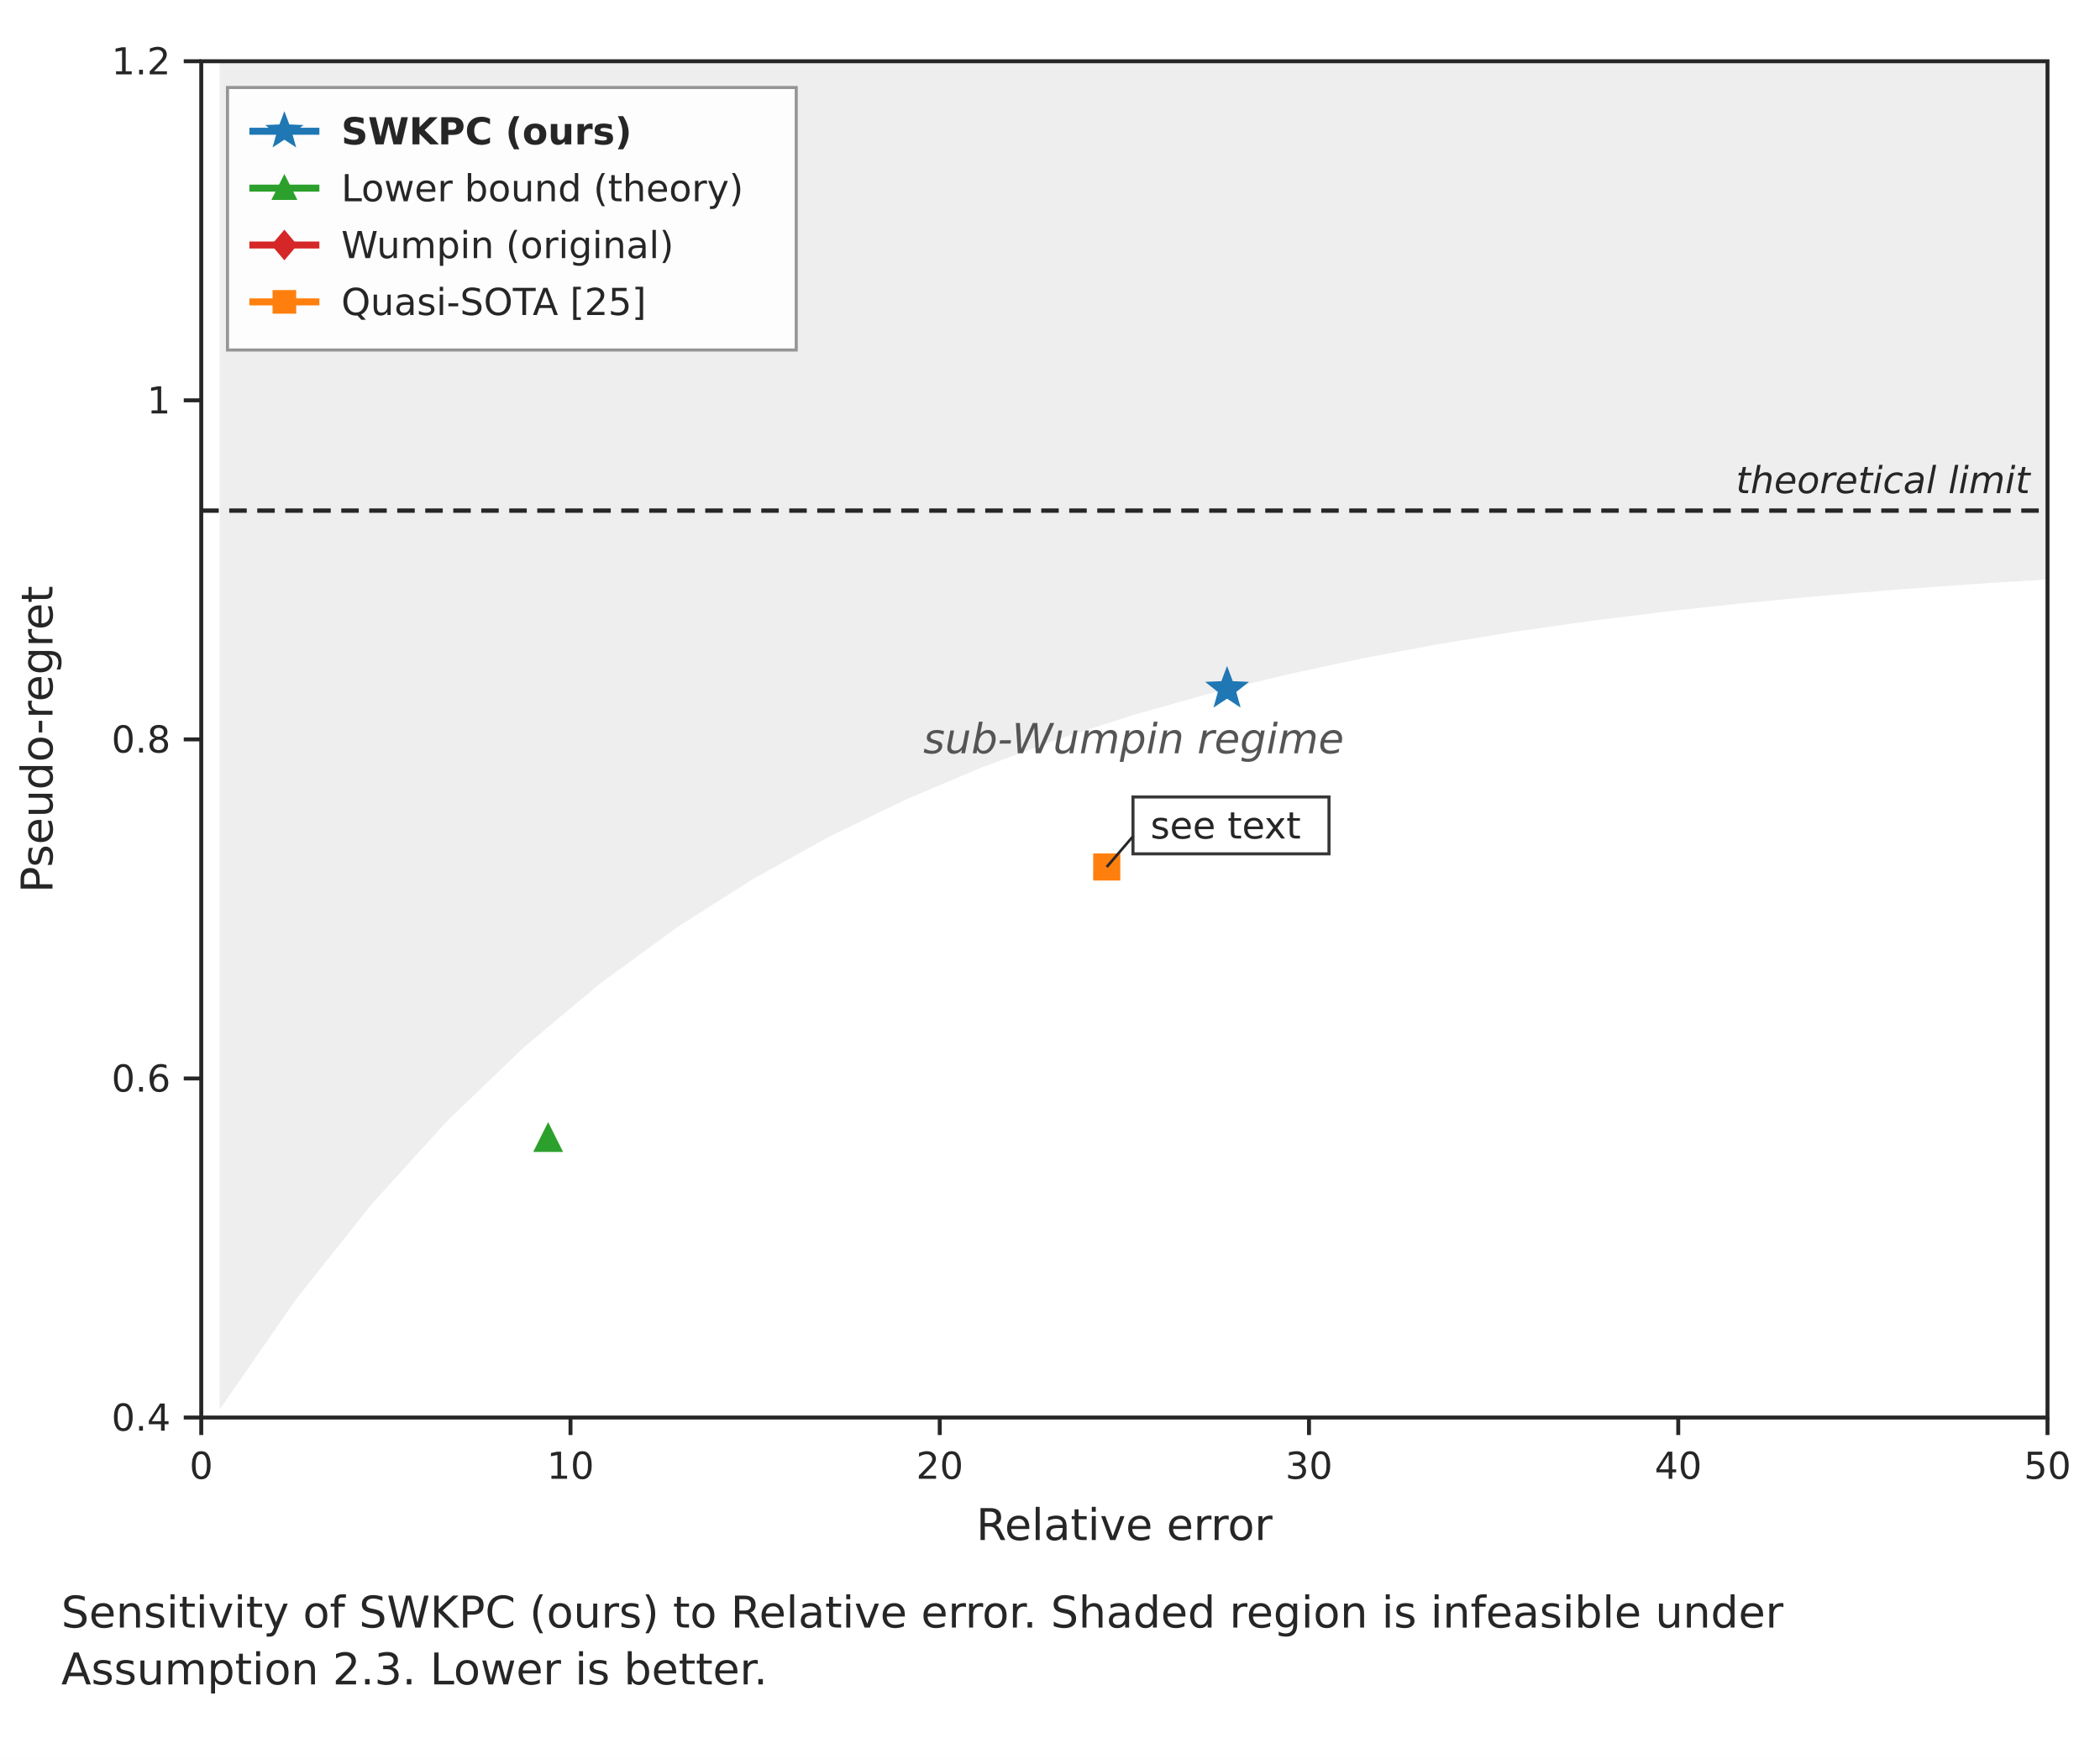
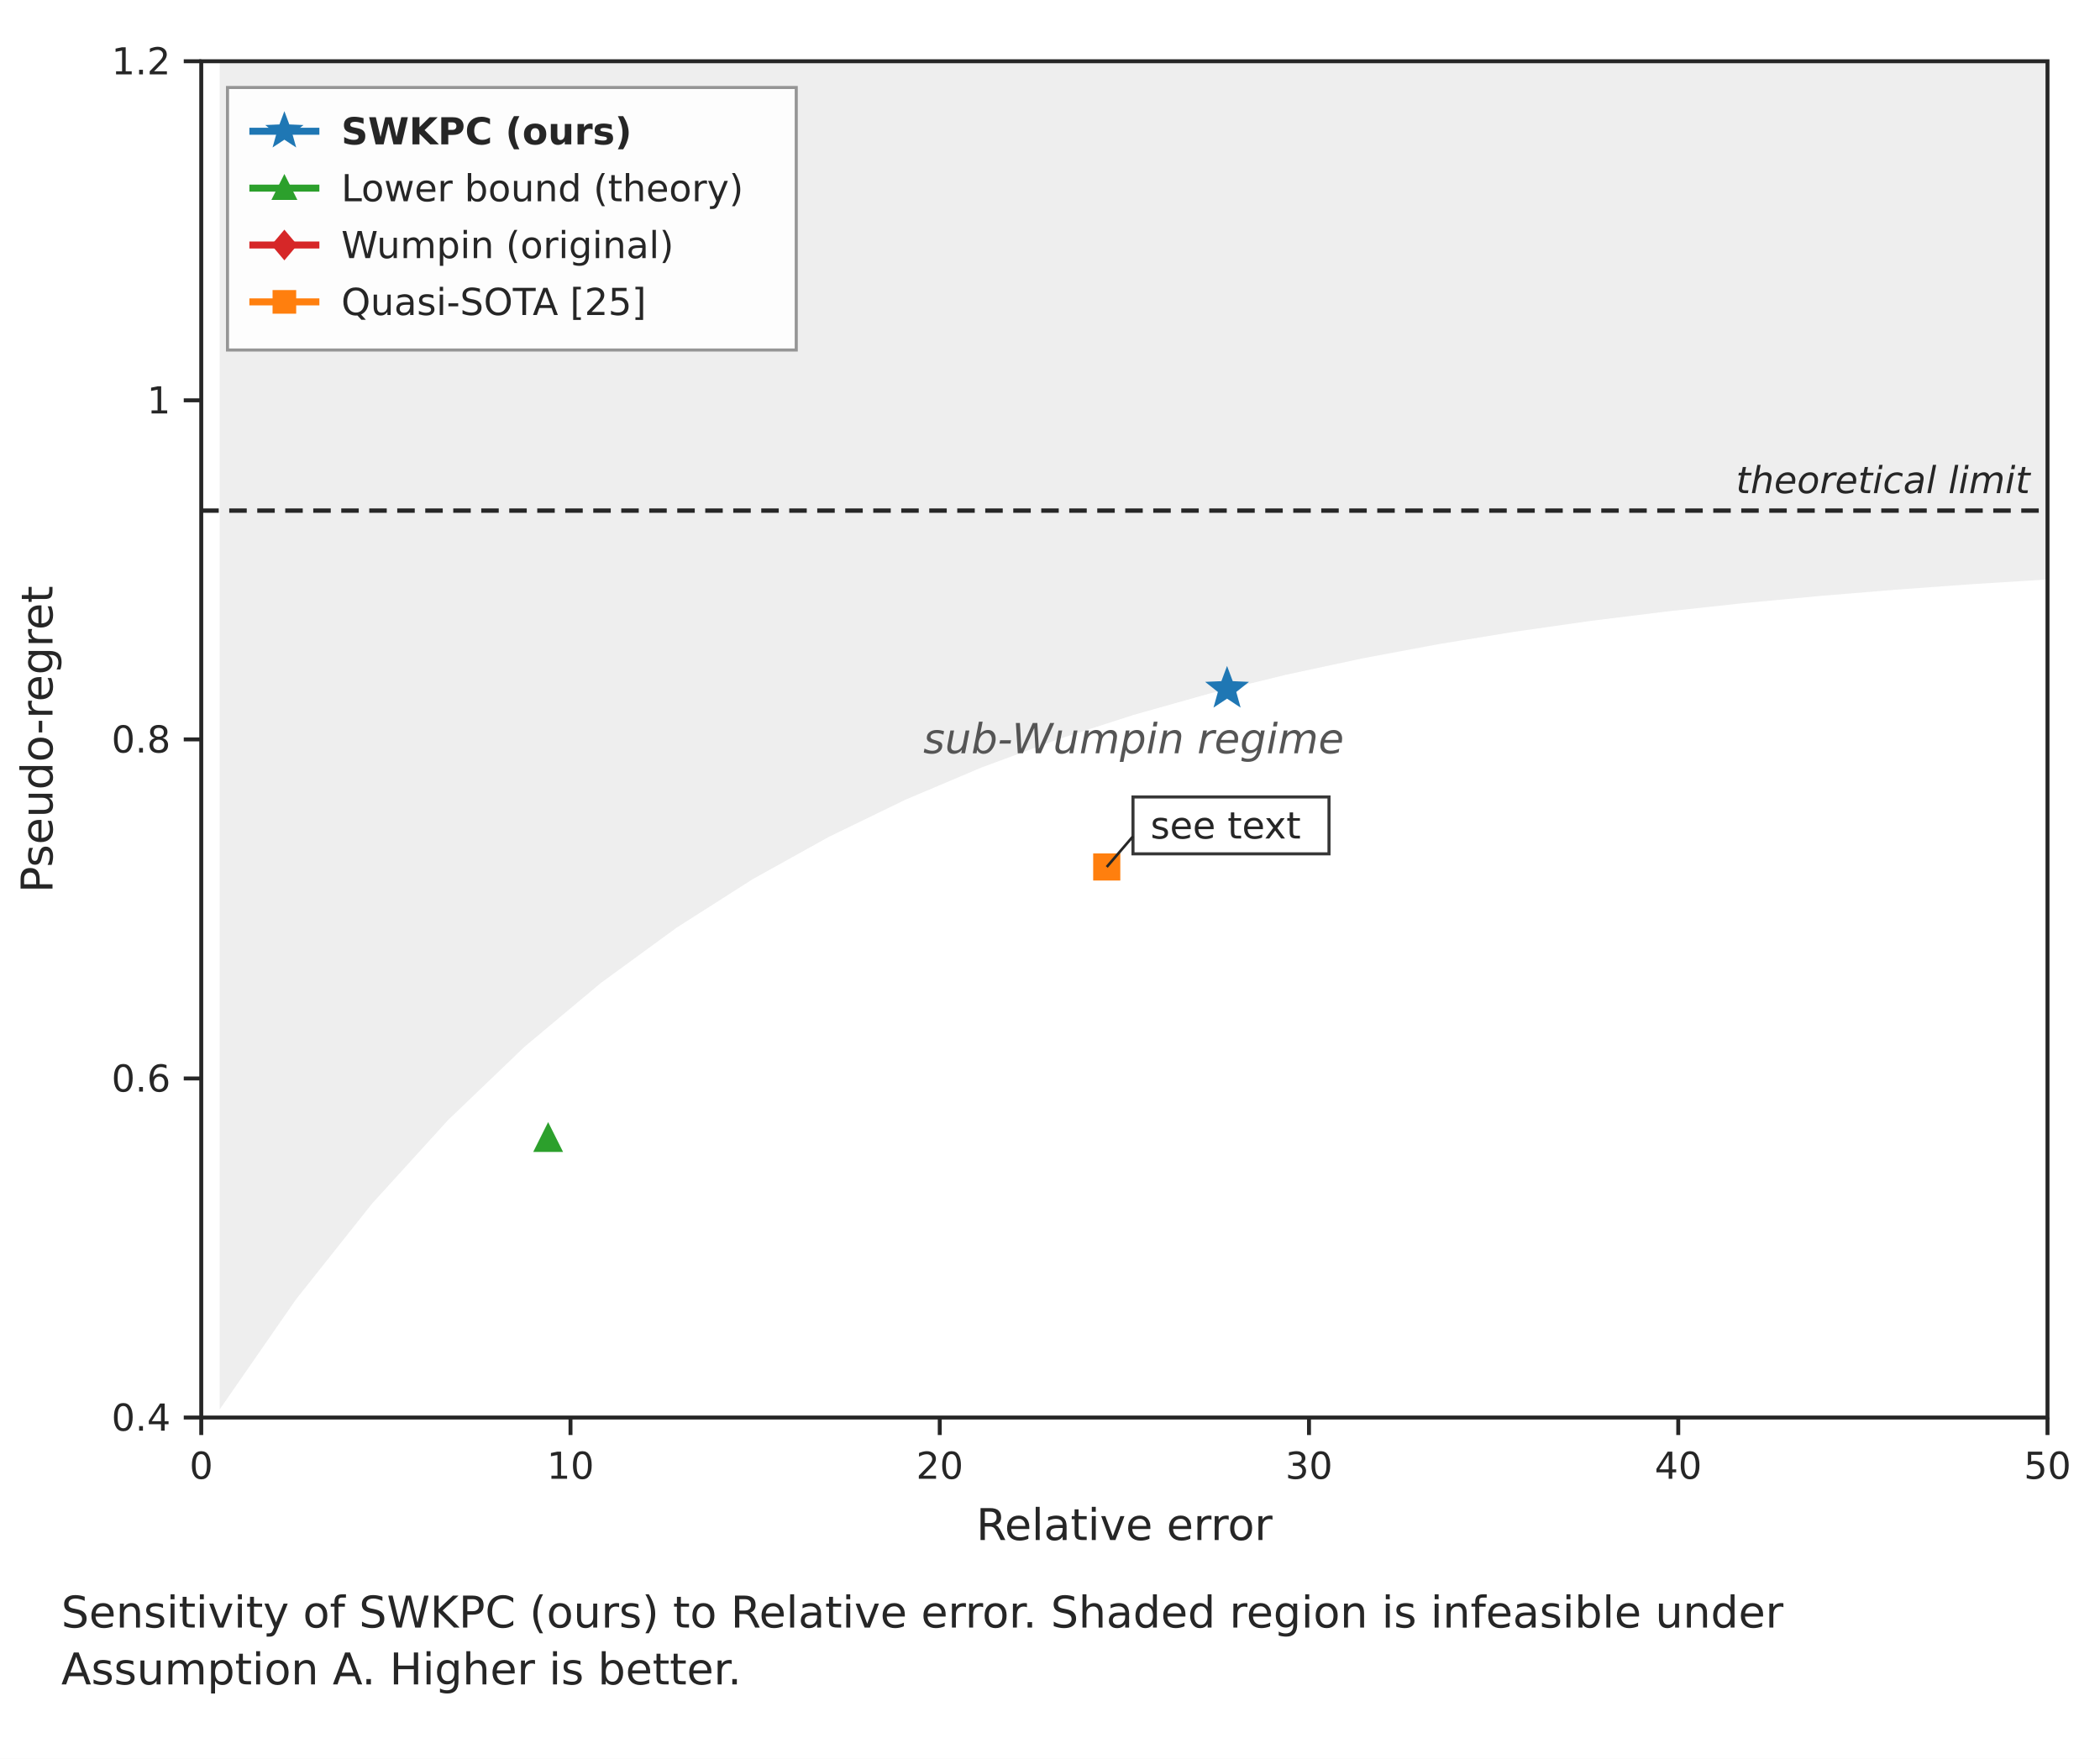
<svg xmlns="http://www.w3.org/2000/svg" viewBox="0 0 480 402" width="480" height="402" font-family="'DejaVu Sans', 'Helvetica Neue', Helvetica, Arial, sans-serif" role="img">
  <defs>
    <pattern id="hatch0" width="5" height="5" patternUnits="userSpaceOnUse" patternTransform="rotate(45)">
      <line x1="0" y1="0" x2="0" y2="5" stroke="#555555" stroke-width="1" />
    </pattern>
    <pattern id="hatch1" width="5" height="5" patternUnits="userSpaceOnUse" patternTransform="rotate(135)">
      <line x1="0" y1="0" x2="0" y2="5" stroke="#555555" stroke-width="1" />
    </pattern>
    <pattern id="hatch2" width="5" height="5" patternUnits="userSpaceOnUse" patternTransform="rotate(0)">
      <line x1="0" y1="0" x2="0" y2="5" stroke="#555555" stroke-width="1" />
    </pattern>
    <pattern id="hatch3" width="5" height="5" patternUnits="userSpaceOnUse" patternTransform="rotate(90)">
      <line x1="0" y1="0" x2="0" y2="5" stroke="#555555" stroke-width="1" />
    </pattern>
  </defs>
  <rect x="0" y="0" width="480" height="402" fill="#ffffff" />
  <g transform="translate(0,0)">
    <clipPath id="clip0">
      <rect x="46" y="14" width="422" height="310" />
    </clipPath>
    <g clip-path="url(#clip0)">
      <polygon points="50.22,322.13 67.63,297.02 85.04,275.1 102.44,255.98 119.85,239.29 137.26,224.73 154.67,212.02 172.07,200.93 189.48,191.26 206.89,182.81 224.3,175.44 241.7,169.01 259.11,163.4 276.52,158.5 293.93,154.23 311.33,150.5 328.74,147.24 346.15,144.4 363.55,141.92 380.96,139.76 398.37,137.87 415.78,136.23 433.19,134.79 450.59,133.53 468,132.44 468,14 50.22,14" fill="#9e9e9e" opacity="0.18" />
      <text x="259.11" y="172.17" font-size="9.5" text-anchor="middle" fill="#555555" font-style="italic">sub-Wumpin regime</text>
      <polygon points="280.47,152.21 281.77,155.69 285.48,155.85 282.58,158.16 283.57,161.74 280.47,159.69 277.37,161.74 278.37,158.16 275.46,155.85 279.17,155.69" fill="#1f77b4" />
      <rect x="249.87" y="195.06" width="6.2" height="6.2" fill="#ff7f0e" />
      <polygon points="125.29,256.47 121.88,263.29 128.7,263.29" fill="#2ca02c" />
      <line x1="46" y1="116.71" x2="468" y2="116.71" stroke="#262626" stroke-width="1" stroke-dasharray="4,2.4" />
      <text x="464" y="112.71" font-size="8.5" text-anchor="end" fill="#262626" font-style="italic">theoretical limit</text>
      <rect x="258.97" y="182.16" width="44.8" height="13" fill="#ffffff" stroke="#262626" stroke-width="0.7" opacity="0.92" />
      <text x="262.97" y="191.66" font-size="8.5" text-anchor="start" fill="#262626">see text</text>
      <line x1="252.97" y1="198.16" x2="258.97" y2="191.16" stroke="#262626" stroke-width="0.6" />
    </g>
    <rect x="46" y="14" width="422" height="310" fill="none" stroke="#262626" stroke-width="0.9" />
    <line x1="46" y1="324" x2="46" y2="328" stroke="#262626" stroke-width="0.9" />
    <text x="46" y="338" font-size="8.5" text-anchor="middle" fill="#262626">0</text>
    <line x1="130.4" y1="324" x2="130.4" y2="328" stroke="#262626" stroke-width="0.9" />
    <text x="130.4" y="338" font-size="8.5" text-anchor="middle" fill="#262626">10</text>
    <line x1="214.8" y1="324" x2="214.8" y2="328" stroke="#262626" stroke-width="0.9" />
    <text x="214.8" y="338" font-size="8.5" text-anchor="middle" fill="#262626">20</text>
    <line x1="299.2" y1="324" x2="299.2" y2="328" stroke="#262626" stroke-width="0.9" />
    <text x="299.2" y="338" font-size="8.5" text-anchor="middle" fill="#262626">30</text>
    <line x1="383.6" y1="324" x2="383.6" y2="328" stroke="#262626" stroke-width="0.9" />
    <text x="383.6" y="338" font-size="8.5" text-anchor="middle" fill="#262626">40</text>
    <line x1="468" y1="324" x2="468" y2="328" stroke="#262626" stroke-width="0.9" />
    <text x="468" y="338" font-size="8.5" text-anchor="middle" fill="#262626">50</text>
    <line x1="46" y1="324" x2="42" y2="324" stroke="#262626" stroke-width="0.9" />
    <text x="39" y="327" font-size="8.5" text-anchor="end" fill="#262626">0.4</text>
    <line x1="46" y1="246.5" x2="42" y2="246.5" stroke="#262626" stroke-width="0.9" />
    <text x="39" y="249.5" font-size="8.5" text-anchor="end" fill="#262626">0.6</text>
    <line x1="46" y1="169" x2="42" y2="169" stroke="#262626" stroke-width="0.9" />
    <text x="39" y="172" font-size="8.5" text-anchor="end" fill="#262626">0.8</text>
    <line x1="46" y1="91.5" x2="42" y2="91.5" stroke="#262626" stroke-width="0.9" />
    <text x="39" y="94.5" font-size="8.5" text-anchor="end" fill="#262626">1</text>
    <line x1="46" y1="14" x2="42" y2="14" stroke="#262626" stroke-width="0.9" />
    <text x="39" y="17" font-size="8.5" text-anchor="end" fill="#262626">1.2</text>
    <text x="257" y="352" font-size="10" text-anchor="middle" fill="#262626">Relative error</text>
    <text x="12" y="169" font-size="10" fill="#262626" text-anchor="middle" transform="rotate(-90 12 169)">Pseudo-regret</text>
    <rect x="52" y="20" width="130" height="60" fill="#ffffff" opacity="0.9" stroke="#8c8c8c" stroke-width="0.7" />
    <line x1="57" y1="30" x2="73" y2="30" stroke="#1f77b4" stroke-width="1.6" />
    <polygon points="65,25.41 66.13,28.44 69.37,28.58 66.83,30.6 67.7,33.71 65,31.93 62.3,33.71 63.17,30.6 60.63,28.58 63.87,28.44" fill="#1f77b4" />
    <text x="78" y="33" font-size="8.5" text-anchor="start" fill="#262626" font-weight="600">SWKPC (ours)</text>
    <line x1="57" y1="43" x2="73" y2="43" stroke="#2ca02c" stroke-width="1.6" />
    <polygon points="65,39.76 62.03,45.7 67.97,45.7" fill="#2ca02c" />
    <text x="78" y="46" font-size="8.5" text-anchor="start" fill="#262626">Lower bound (theory)</text>
    <line x1="57" y1="56" x2="73" y2="56" stroke="#d62728" stroke-width="1.6" />
    <polygon points="65,52.49 67.97,56 65,59.51 62.03,56" fill="#d62728" />
    <text x="78" y="59" font-size="8.5" text-anchor="start" fill="#262626">Wumpin (original)</text>
    <line x1="57" y1="69" x2="73" y2="69" stroke="#ff7f0e" stroke-width="1.6" />
    <rect x="62.3" y="66.3" width="5.4" height="5.4" fill="#ff7f0e" />
    <text x="78" y="72" font-size="8.5" text-anchor="start" fill="#262626">Quasi-SOTA [25]</text>
  </g>
  <text x="14" y="372" font-size="10" text-anchor="start" fill="#262626">Sensitivity of SWKPC (ours) to Relative error. Shaded region is infeasible under</text>
-   <text x="14" y="385" font-size="10" text-anchor="start" fill="#262626">Assumption 2.3. Lower is better.</text>
+   <text x="14" y="385" font-size="10" text-anchor="start" fill="#262626">Assumption A. Higher is better.</text>
</svg>
